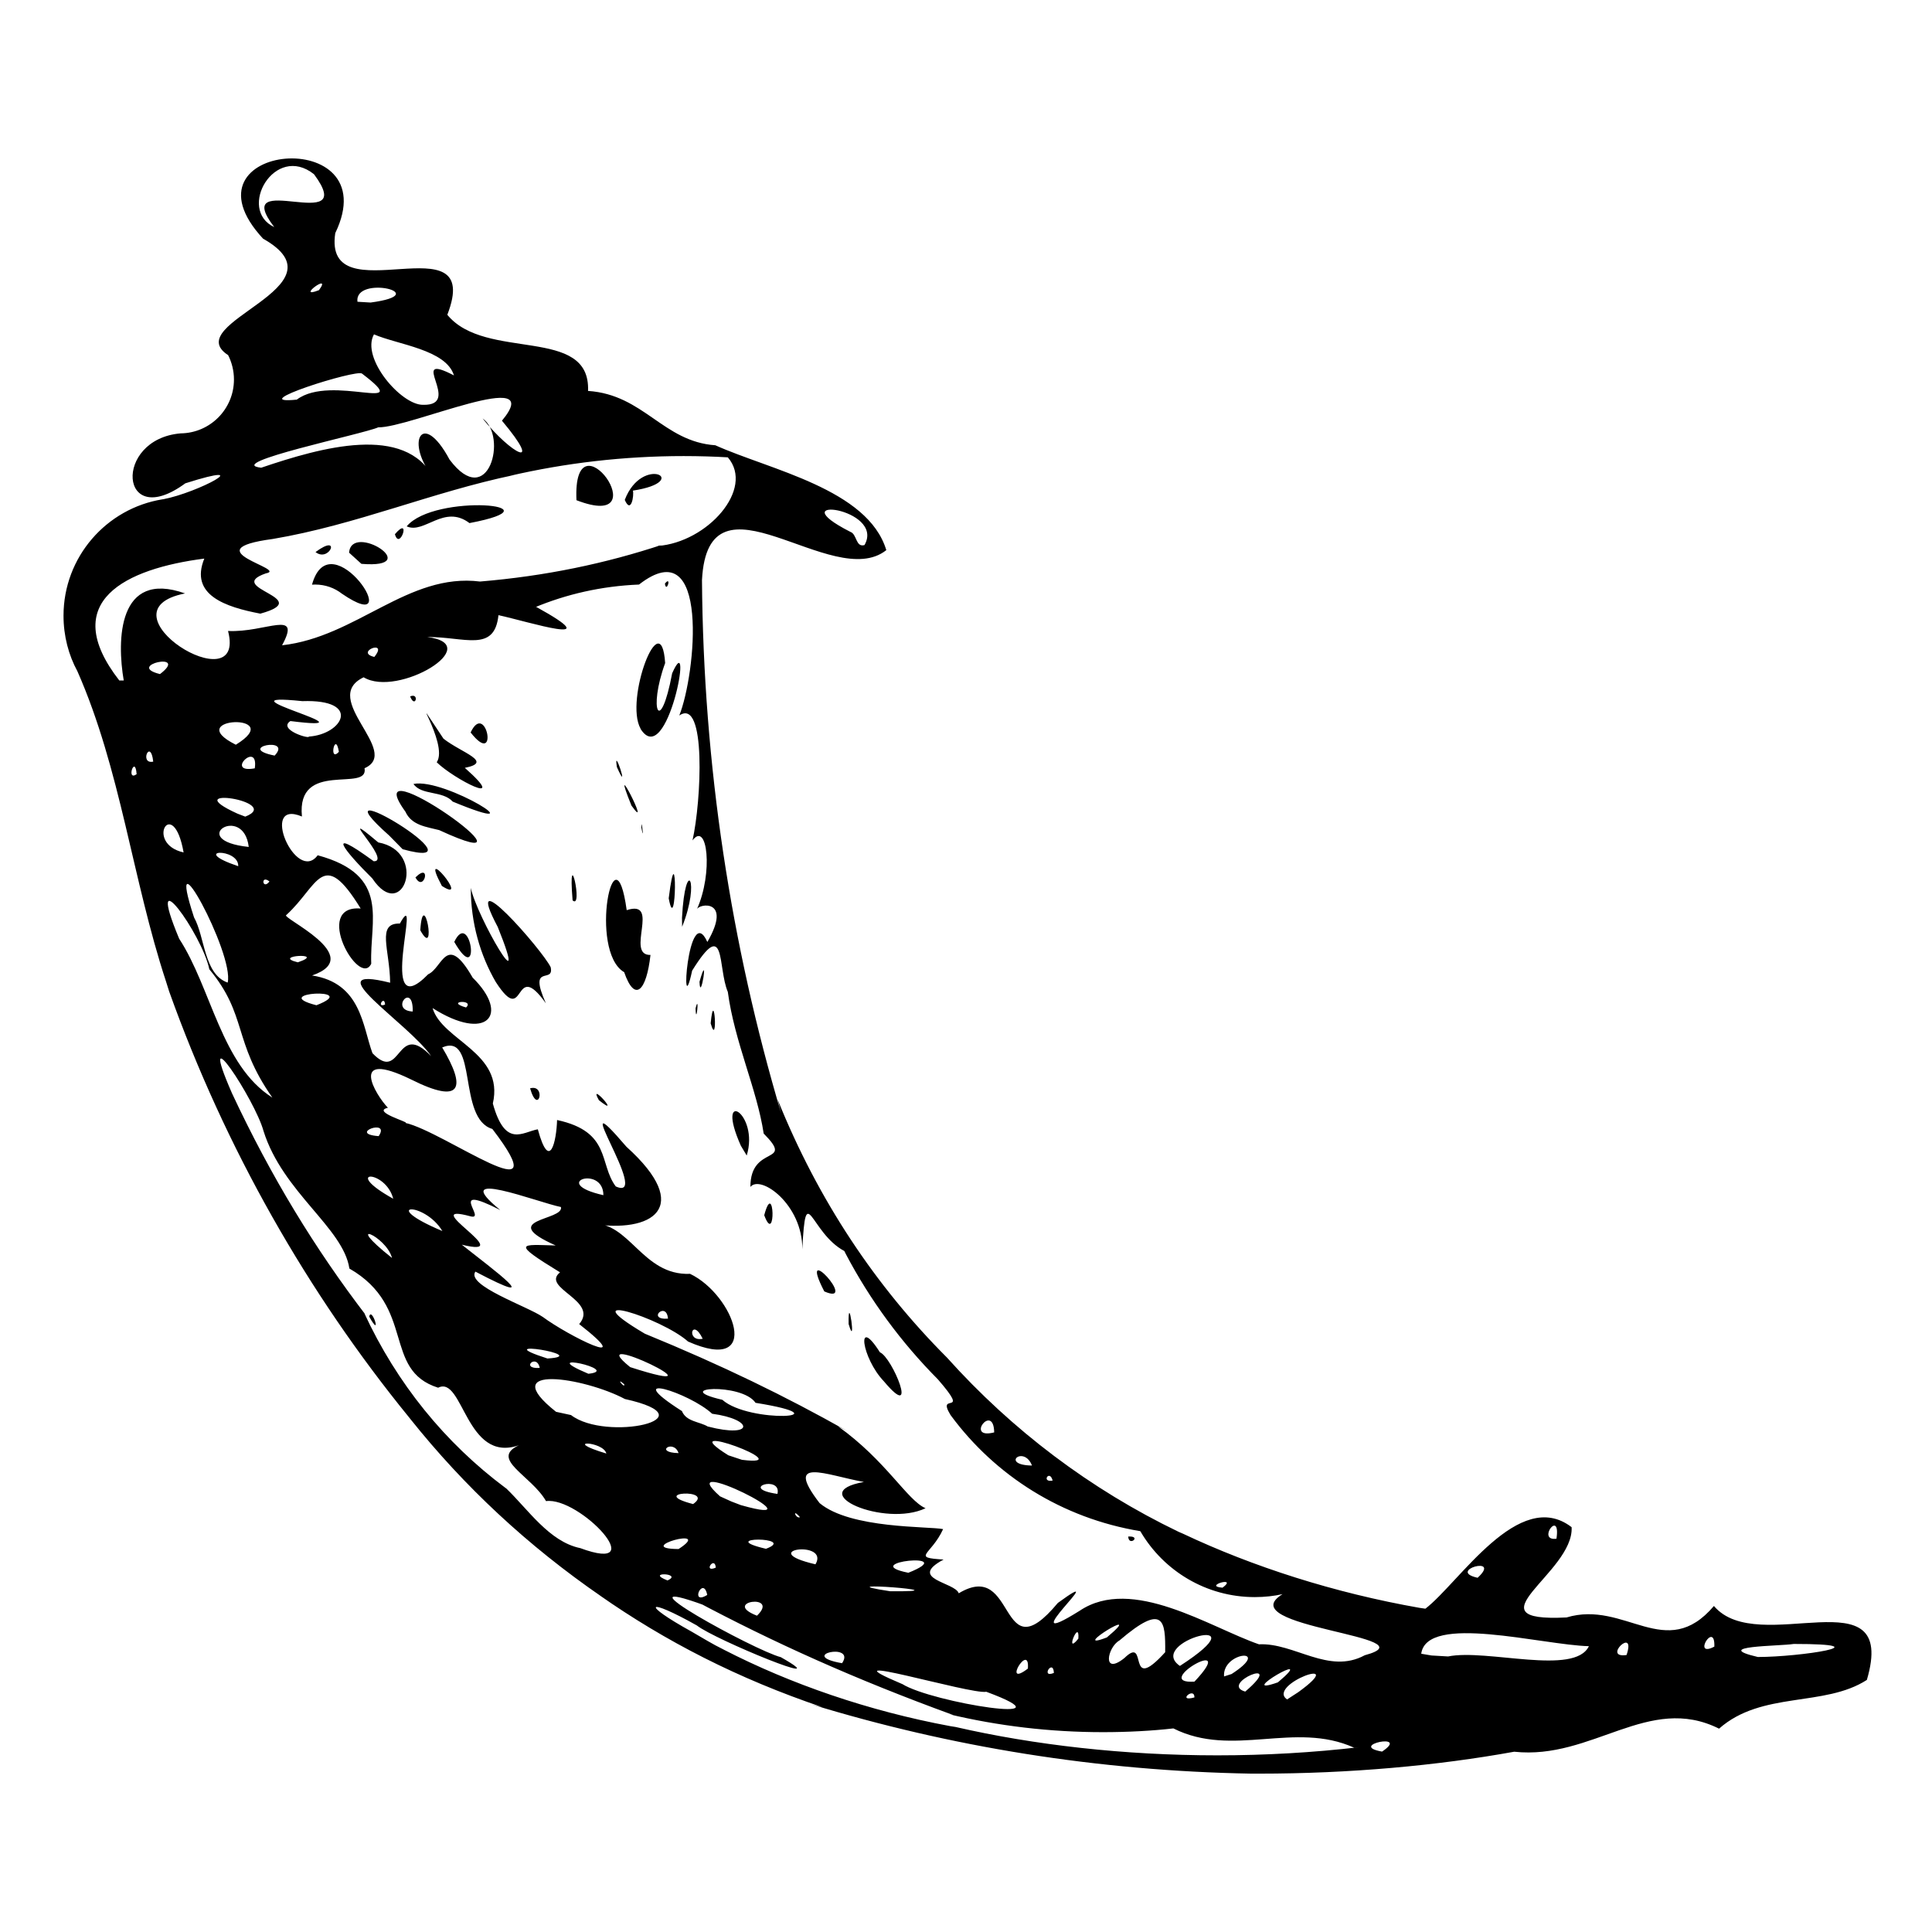
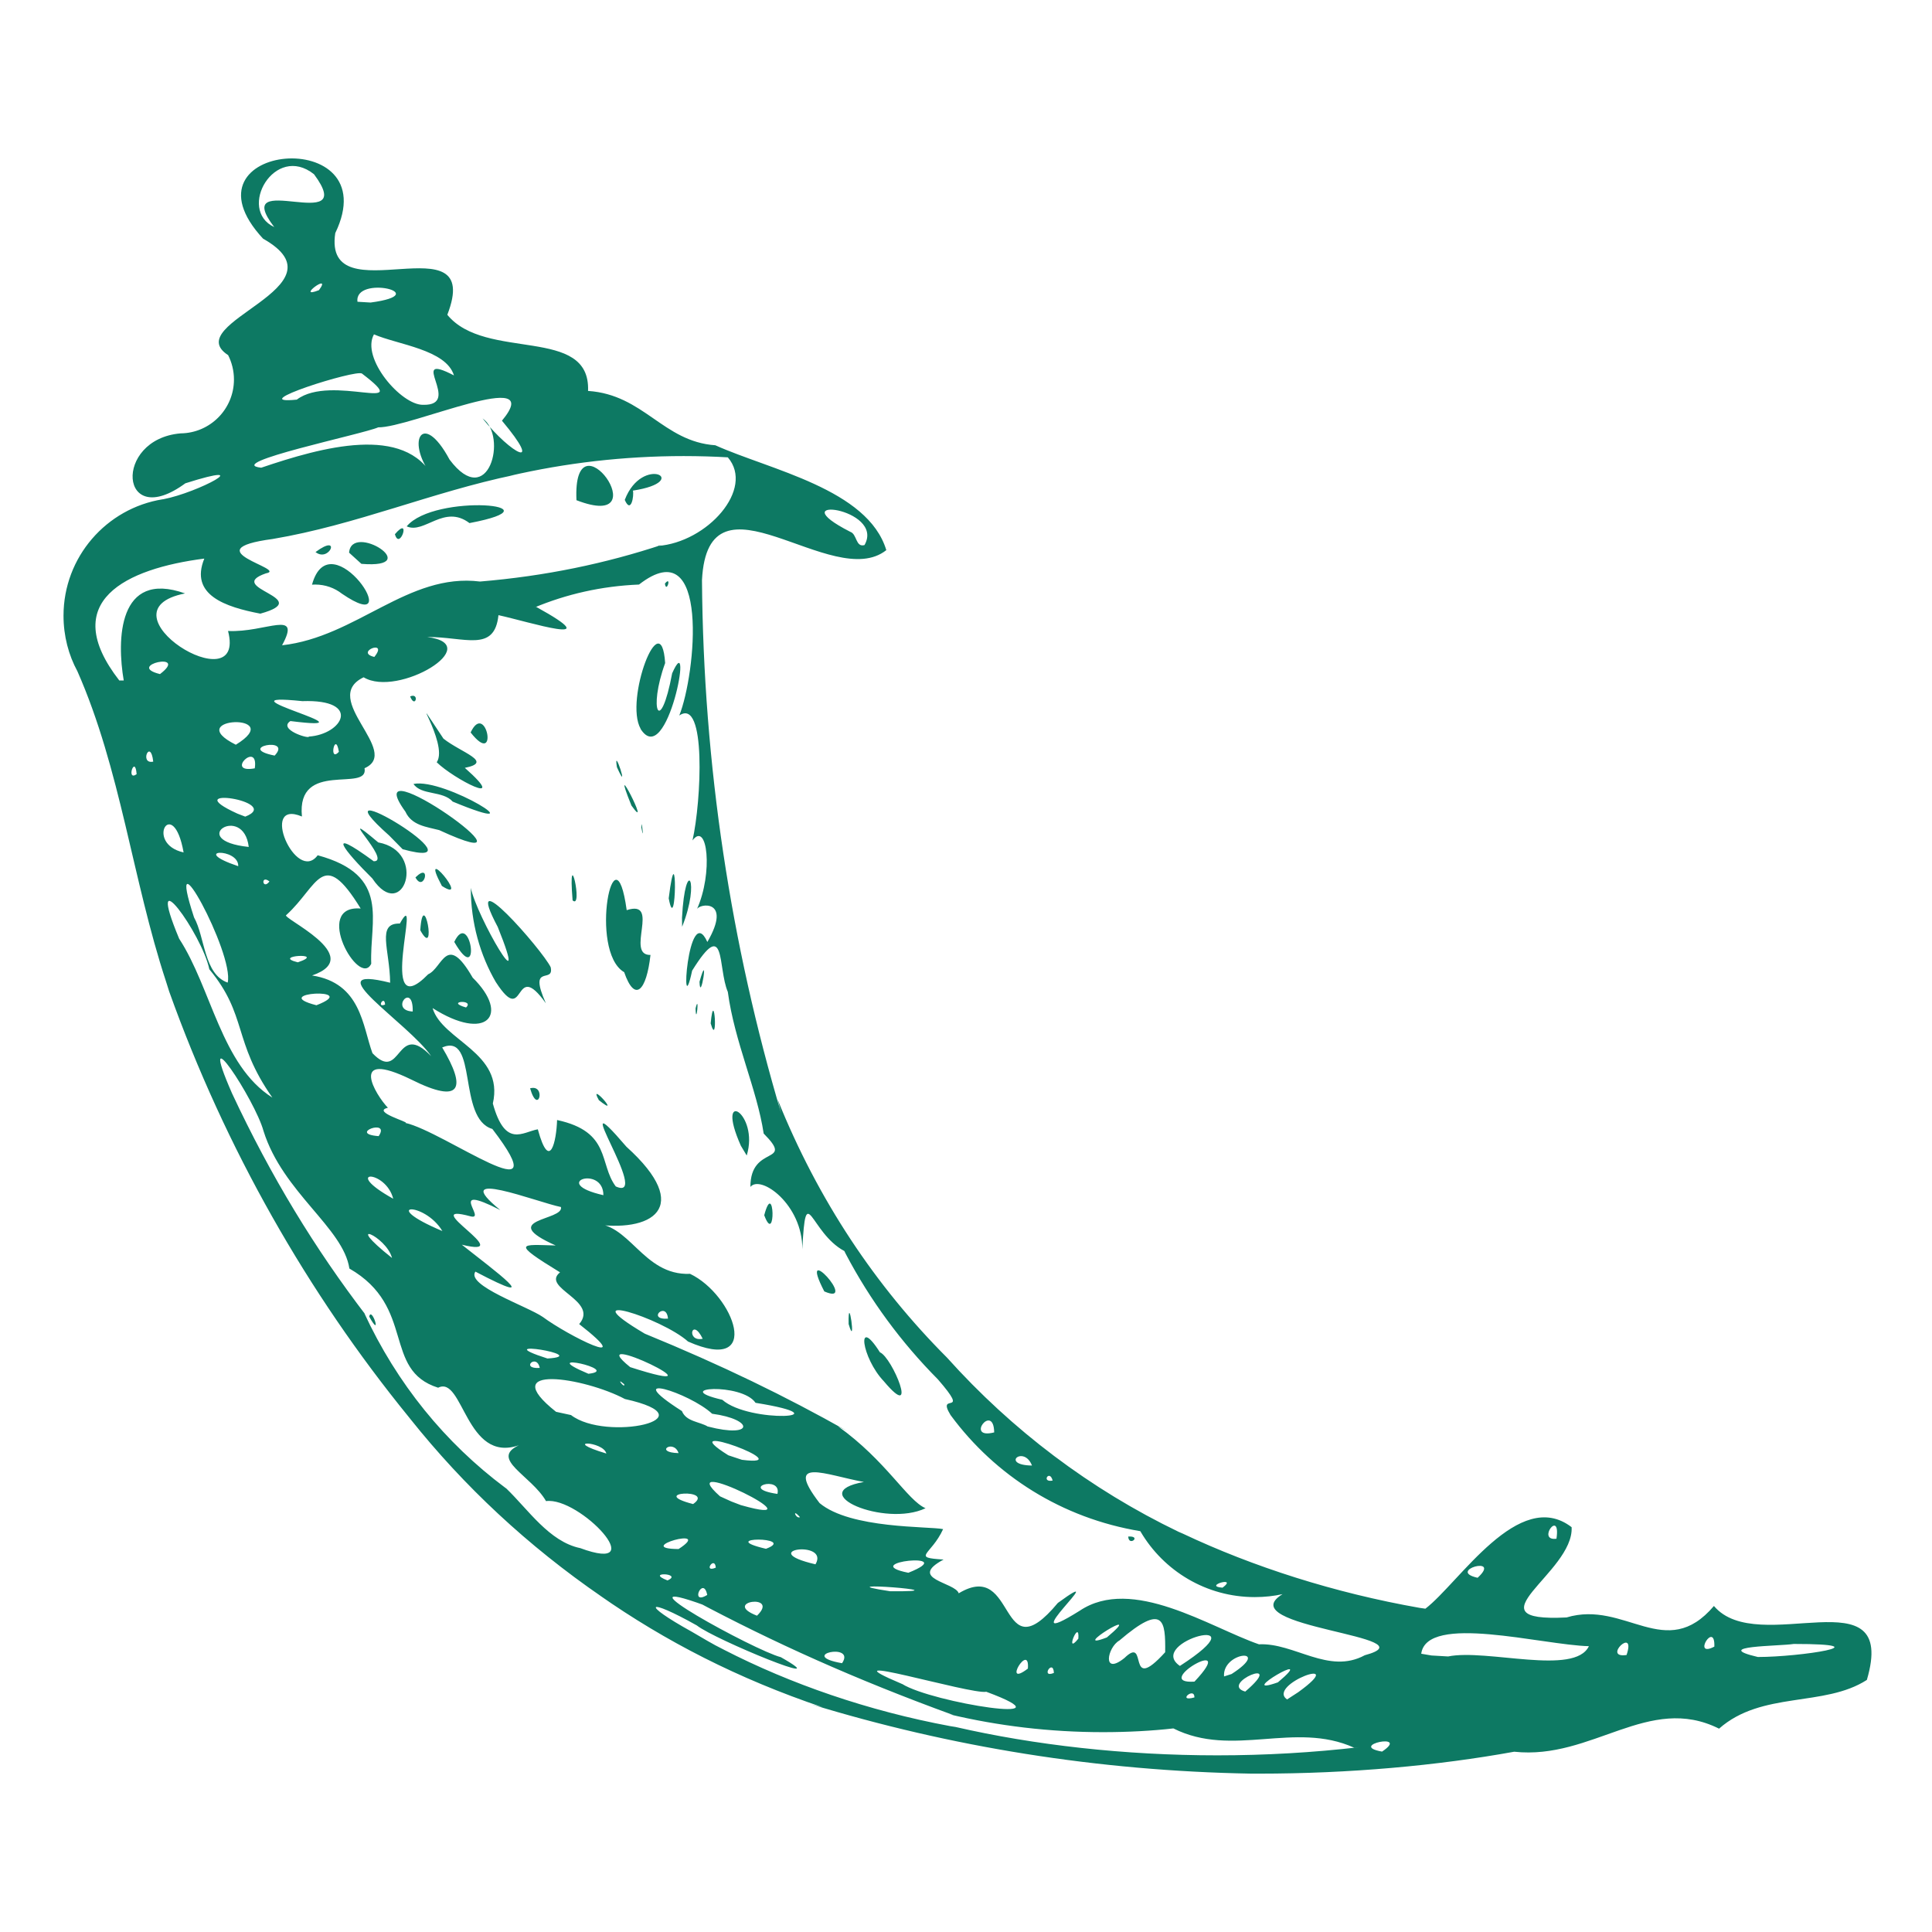
- <svg xmlns="http://www.w3.org/2000/svg" fill="#000000" width="800px" height="800px" viewBox="0 0 32 32" version="1.1">
+ <svg xmlns="http://www.w3.org/2000/svg" fill="#0d7963" width="800px" height="800px" viewBox="0 0 32 32" version="1.1">
  <path d="M14.319 9.028c0.35-0.62-1.443-0.835-0.235-0.219 0.112 0.037 0.087 0.262 0.235 0.219zM4.542 3.761c-0.762-0.995 1.432 0.167 0.659-0.875-0.652-0.519-1.278 0.585-0.659 0.875zM6.138 5.011c1.082-0.144-0.275-0.466-0.217-0.013zM5.283 4.806c0.232-0.315-0.407 0.16 0 0zM7.008 6.705c0.672 0.016-0.289-0.902 0.511-0.487-0.131-0.429-0.932-0.509-1.325-0.68-0.22 0.392 0.45 1.172 0.812 1.167zM4.916 6.619c0.575-0.434 1.984 0.257 1.080-0.431-0.087-0.077-1.982 0.522-1.080 0.431zM4.326 7.747c1.007-0.342 2.383-0.726 2.858 0.169-0.484-0.582-0.195-1.155 0.262-0.304 0.645 0.861 0.968-0.391 0.547-0.681 0.479 0.595 1.023 0.875 0.321 0.037 0.762-0.917-1.528 0.121-2.049 0.11-0.25 0.112-2.588 0.596-1.938 0.669zM6.2 10.881c0.246-0.304-0.337-0.081 0 0zM5.613 12.452c-0.060-0.362-0.175 0.192 0 0zM5.116 12.2c0.562-0.037 0.882-0.621-0.109-0.587-1.537-0.159 1.355 0.525-0.197 0.33-0.209 0.137 0.295 0.296 0.306 0.259zM29.116 27.445c0.696 0 2.109-0.216 0.594-0.216-0.237 0.038-1.386 0.030-0.595 0.216zM25.78 25.486c0.075-0.51-0.337 0.046 0 0zM28.395 27.273c0.015-0.444-0.38 0.2 0 0zM2.65 11.165c0.499-0.381-0.589-0.145 0 0zM4.549 12.515c0.306-0.325-0.663-0.132 0 0zM3.906 12.335c0.871-0.534-0.926-0.462 0 0zM10.348 8.28c0.291-0.765 1.132-0.306 0.135-0.154 0.021 0.081-0.030 0.395-0.135 0.154zM9.548 8.285c-0.069-1.517 1.398 0.54-0 0zM6.736 8.718c0.462-0.555 2.618-0.354 1.040-0.054-0.422-0.319-0.747 0.187-1.040 0.054zM6.541 8.848c0.277-0.325 0.080 0.287-0 0zM5.782 9.154c0.040-0.514 1.272 0.272 0.204 0.185zM5.226 9.144c0.437-0.325 0.232 0.182-0 0zM5.167 9.687c0.304-1.117 1.625 0.918 0.497 0.147-0.121-0.095-0.275-0.152-0.443-0.152-0.019 0-0.038 0.001-0.057 0.002l0.002-0zM2.050 11.274c-0.116-0.669-0.1-1.842 1.015-1.445-1.488 0.295 1.030 1.849 0.712 0.622 0.625 0.030 1.225-0.37 0.895 0.237 1.233-0.137 2.087-1.205 3.279-1.056 1.082-0.090 2.082-0.299 3.033-0.615l-0.091 0.026c0.822-0.060 1.612-0.945 1.162-1.468-0.218-0.013-0.473-0.021-0.73-0.021-0.993 0-1.96 0.114-2.888 0.329l0.086-0.017c-1.372 0.285-2.619 0.827-4.005 1.061-1.35 0.181 0.271 0.5-0.115 0.57-0.705 0.245 0.84 0.41-0.091 0.667-0.575-0.11-1.175-0.307-0.928-0.912-1.293 0.166-2.431 0.704-1.408 2.019h0.075zM4.22 12.726c0.069-0.475-0.512 0.094-0 0zM26.941 27.412c0.165-0.49-0.417 0.062 0 0zM24.474 26.133c0.412-0.379-0.525-0.117 0 0zM4.062 13.526c0.647-0.254-1.175-0.525-0.13-0.050zM2.538 12.615c-0.044-0.4-0.237 0.050 0 0zM2.263 12.823c-0.025-0.337-0.18 0.127 0 0zM4.12 14.028c-0.087-0.731-1.050-0.11 0-0zM7.719 16.687c0.152-0.14-0.362-0.104 0 0zM4.463 14.6c-0.15-0.121-0.117 0.152 0 0zM3.946 14.347c0.011-0.312-0.829-0.28 0 0zM3.041 14.119c-0.172-0.968-0.656-0.147-0 0zM6.836 16.754c0.011-0.509-0.396-0.019 0 0zM23.985 27.436c0.64-0.13 2.097 0.325 2.332-0.17-0.775-0.019-2.687-0.547-2.777 0.125l0.17 0.029zM6.378 16.639c-0.009-0.166-0.152 0.062 0 0zM4.933 15.939c0.499-0.169-0.459-0.112 0 0zM16.467 23.725c-0.009-0.501-0.494 0.125 0 0zM5.241 16.65c0.775-0.3-0.83-0.212 0 0zM20.249 26.297c0.27-0.2-0.337-0.025 0 0zM17.435 24.523c-0.050-0.194-0.196 0.037 0 0zM17.093 24.274c-0.135-0.347-0.535-0.008 0 0zM9.994 19.796c0-0.506-0.906-0.205 0 0zM9.174 19.606c-0.332-0.279-0.016-0.040 0 0zM3.771 16.275c0.115-0.479-1.066-2.633-0.557-1.080 0.182 0.325 0.162 0.942 0.557 1.080zM6.715 18.599c0.646 0.145 2.582 1.592 1.44 0.1-0.585-0.172-0.234-1.603-0.831-1.35 0.4 0.669 0.33 0.953-0.512 0.532-1.056-0.516-0.592 0.255-0.387 0.467-0.28 0.065 0.374 0.245 0.291 0.25zM22.891 29.012c0.482-0.322-0.586-0.104 0 0zM21.166 27.865c0.717-0.602-0.759 0.266-0 0zM21.503 28.028c0.881-0.637-0.535-0.122-0.185 0.12zM11.639 22.174c-0.181-0.371-0.28 0.059 0 0zM11.064 21.841c-0.025-0.3-0.364 0.025 0 0zM20.399 27.727c0.689-0.444-0.157-0.375-0.125 0.040zM6.272 18.818c0.204-0.302-0.525-0.039 0 0zM20.625 28.018c0.712-0.61-0.45-0.128 0-0zM19.543 27.593c1.418-0.917-0.582-0.4 0-0zM4.51 18.178c-0.657-0.937-0.409-1.36-1.043-2.124-0.12-0.587-1.087-1.916-0.5-0.507 0.537 0.823 0.697 2.098 1.543 2.632zM19.784 27.853c0.771-0.817-0.747 0.049 0 0zM19.783 28.115c0.004-0.187-0.3 0.082-0 0zM18.333 27.121c0.697-0.585-0.675 0.26-0 0zM11.964 23.185c0.452 0.4 2.077 0.295 0.55 0.050-0.227-0.337-1.438-0.255-0.55-0.050zM7.327 20.39c-0.302-0.502-1.080-0.455 0 0zM6.513 19.855c-0.125-0.491-0.875-0.487 0-0zM18.624 27.462c0.406-0.394 0.016 0.629 0.675-0.096 0.006-0.519-0.021-0.825-0.757-0.195-0.202 0.112-0.292 0.591 0.082 0.291zM17.861 27.141c0.025-0.35-0.241 0.3 0-0zM10.438 22.644c1.762 0.567-0.864-0.695 0-0zM8.988 21.811c0.425 0.316 1.6 0.898 0.605 0.12 0.336-0.39-0.642-0.597-0.317-0.857-0.825-0.505-0.65-0.46-0.072-0.445-0.992-0.442 0.142-0.41 0.087-0.637-0.381-0.075-1.899-0.675-1.005 0.050-0.907-0.462-0.216 0.172-0.49 0.105-0.928-0.252 0.825 0.706-0.147 0.469 0.531 0.421 1.432 1.080 0.225 0.446-0.16 0.229 0.862 0.575 1.115 0.75zM11.726 23.628c0.769 0.2 0.765-0.119 0.069-0.212-0.375-0.35-1.557-0.719-0.5-0.044 0.071 0.177 0.294 0.174 0.43 0.257zM10.339 22.928c-0.16-0.139 0.020 0.087-0-0zM11.013 9.666c0.117-0.144 0.025 0.174-0-0zM10.61 12.069c-0.27-0.475 0.34-2.091 0.407-1.087-0.284 0.781-0.081 1.218 0.116 0.17 0.366-0.825-0.079 1.628-0.525 0.918zM10.218 12.706c-0.066-0.4 0.225 0.505 0 0zM10.459 13.343c-0.393-0.97 0.365 0.512-0-0zM10.623 13.706c-0.003-0.209 0.054 0.302-0-0zM7.795 12.132c0.257-0.542 0.475 0.604-0-0zM6.793 11.535c0.161-0.069 0.085 0.215-0-0zM11.076 14.879c0.146-1.18 0.129 0.691-0-0zM7.234 12.625c0.211-0.31-0.562-1.4 0.111-0.391 0.29 0.231 0.84 0.387 0.354 0.484 0.762 0.674-0.187 0.182-0.465-0.092zM11.296 15.203c0.055-1.037 0.31-0.619 0.002 0.147zM6.848 12.985c0.519-0.11 2.147 0.911 0.65 0.292-0.165-0.185-0.52-0.1-0.65-0.293zM11.586 16.261c0.162-0.577 0.012 0.381 0 0zM9.484 14.913c-0.082-1.012 0.184 0.167 0 0zM6.715 13.444c-0.871-1.203 2.533 1.216 0.559 0.305-0.206-0.054-0.455-0.075-0.559-0.305zM11.521 16.702c0.067-0.275 0.009 0.322 0 0zM11.771 16.95c0.060-0.641 0.124 0.437-0 0zM10.334 16.1c-0.587-0.352-0.154-2.479 0.046-1.025 0.571-0.185-0.031 0.75 0.394 0.742-0.066 0.591-0.257 0.804-0.437 0.282zM6.448 13.841c-1.357-1.207 1.706 0.632 0.221 0.225zM7.319 14.674c-0.41-0.771 0.5 0.322 0 0zM6.881 14.533c0.271-0.269 0.144 0.265 0 0zM6.169 14.552c-0.467-0.462-0.805-0.891 0.021-0.287 0.319 0.012-0.707-0.972 0.075-0.312 0.825 0.15 0.409 1.352-0.096 0.6zM7.524 15.601c0.27-0.569 0.457 0.792 0 0zM6.961 15.408c0.050-0.754 0.287 0.516 0 0zM8.215 16.271c-0.262-0.448-0.417-0.987-0.417-1.562 0-0.001 0-0.002 0-0.003v0c0.095 0.472 1.005 2.033 0.446 0.647-0.617-1.162 0.737 0.377 0.877 0.667 0.062 0.287-0.381-0.079-0.080 0.597-0.55-0.771-0.325 0.425-0.826-0.347zM12.271 18.977c-0.44-0.987 0.312-0.54 0.097 0.162zM9.919 18.222c-0.194-0.347 0.404 0.325 0 0zM12.658 20.128c0.168-0.63 0.198 0.53 0 0zM8.78 18.026c0.274-0.075 0.135 0.467 0 0zM13.653 21.39c-0.465-0.9 0.587 0.255 0 0zM14.056 21.931c-0.012-0.585 0.134 0.45 0 0zM18.687 25.45c0.231-0.014 0.008 0.175 0 0zM14.64 22.879c-0.37-0.387-0.466-1.112-0.066-0.481 0.205 0.082 0.656 1.183 0.066 0.481zM15.883 26.388c0.966-0.577 0.647 1.352 1.638 0.162 0.977-0.712-0.843 0.883 0.362 0.129 0.87-0.584 2.157 0.275 2.969 0.556 0.585-0.029 1.153 0.506 1.753 0.181 1.153-0.312-2.257-0.462-1.362-1.012-0.138 0.031-0.297 0.049-0.46 0.049-0.805 0-1.509-0.435-1.89-1.082l-0.006-0.010c-1.299-0.215-2.402-0.92-3.136-1.914l-0.009-0.013c-0.24-0.394 0.35 0.055-0.207-0.587-0.606-0.61-1.123-1.311-1.527-2.079l-0.023-0.047c-0.571-0.305-0.637-1.203-0.696-0.030 0.005-0.741-0.691-1.24-0.86-1.032-0.002-0.714 0.744-0.356 0.22-0.884-0.112-0.74-0.482-1.512-0.594-2.346-0.172-0.402-0.025-1.263-0.591-0.352-0.206 0.962-0.069-1.183 0.252-0.475 0.421-0.725-0.15-0.637-0.175-0.537 0.275-0.61 0.175-1.475-0.071-1.145 0.146-0.646 0.231-2.377-0.219-2.069 0.272-0.675 0.517-3.090-0.667-2.169-0.62 0.025-1.202 0.159-1.736 0.382l0.033-0.012c1.232 0.679-0.125 0.245-0.625 0.137-0.065 0.627-0.562 0.356-1.182 0.362 0.991 0.122-0.482 1.012-1.051 0.667-0.737 0.352 0.637 1.233 0.015 1.506 0.075 0.41-1.131-0.15-1.037 0.8-0.716-0.301-0.097 1.125 0.261 0.642 1.218 0.33 0.857 1.082 0.887 1.796-0.197 0.416-0.98-0.978-0.175-0.914-0.634-1.033-0.701-0.375-1.23 0.106-0.125 0.035 1.348 0.684 0.425 1.003 0.812 0.125 0.835 0.837 1 1.287 0.487 0.509 0.387-0.562 0.973 0.050-0.37-0.545-1.958-1.535-0.68-1.217-0.006-0.55-0.231-0.991 0.161-0.98 0.387-0.702-0.406 1.733 0.469 0.84 0.241-0.106 0.3-0.704 0.737 0.056 0.631 0.622 0.227 1.072-0.664 0.504 0.159 0.541 1.192 0.734 0.998 1.581 0.206 0.744 0.494 0.47 0.745 0.427 0.197 0.722 0.309 0.191 0.319-0.154 0.9 0.194 0.69 0.725 0.972 1.1 0.621 0.28-0.89-1.902 0.177-0.657 1.122 1.012 0.421 1.437-0.587 1.275 0.637-0.051 0.844 0.862 1.641 0.83 0.727 0.346 1.218 1.675-0.034 1.121-0.435-0.391-1.974-0.875-0.716-0.13 1.282 0.525 2.335 1.039 3.35 1.611l-0.15-0.077c0.8 0.572 1.147 1.227 1.45 1.357-0.672 0.321-2.028-0.257-1.021-0.435-0.629-0.114-1.335-0.431-0.734 0.35 0.512 0.429 1.812 0.382 2.046 0.431-0.199 0.435-0.537 0.47 0.008 0.504-0.607 0.325 0.195 0.375 0.251 0.56zM12.289 24.179c1.033 0.132-1.231-0.704-0.226-0.075zM15.045 26.050c0.897-0.356-0.875-0.175 0 0zM9.746 22.754c0.575-0.062-0.925-0.389 0 0zM12.877 24.744c0.075-0.319-0.66-0.096 0 0zM17.456 27.709c-0.012-0.246-0.229 0.094 0 0zM13.25 25.129c-0.142-0.162-0.068 0.035 0 0zM6.493 20.836c-0.096-0.371-0.842-0.667 0 0zM9.067 22.501c0.775-0.046-1.060-0.341 0 0zM11.239 24.068c-0.080-0.239-0.42-0.010 0 0zM17.025 27.637c0.035-0.454-0.441 0.337 0 0zM8.94 22.657c-0.052-0.25-0.332 0.023 0 0zM14.743 26.356c1.35 0.012-1.218-0.184 0 0zM12.277 24.931c1.425 0.404-1.197-0.9-0.351-0.147l0.187 0.085 0.162 0.062zM13.507 25.91c0.241-0.412-1.018-0.237 0 0zM9.458 23.438c0.582 0.447 2.349 0.057 0.892-0.266-0.662-0.354-2.158-0.595-1.14 0.212zM12.687 25.653c0.537-0.202-0.87-0.204 0 0zM11.48 24.912c0.375-0.262-0.776-0.2 0 0zM10.043 24.075c-0.050-0.209-0.77-0.231 0 0zM14.943 27.892c0.496 0.312 2.899 0.687 1.393 0.129-0.25 0.052-2.787-0.717-1.395-0.129zM11.856 25.965c-0.017-0.207-0.22 0.094 0 0zM11.239 25.657c0.609-0.394-0.787-0.005 0 0zM13.947 27.548c0.239-0.352-0.762-0.134 0 0zM12.538 26.761c0.39-0.375-0.605-0.235 0 0zM11.714 26.417c-0.067-0.331-0.3 0.185 0 0zM11.056 26.177c0.269-0.12-0.387-0.15 0 0zM6.115 21.807c0.041-0.182 0.221 0.396 0 0zM9.606 25.64c1.212 0.449-0.005-0.852-0.562-0.777-0.245-0.426-0.938-0.696-0.45-0.925-0.88 0.305-0.921-1.162-1.337-0.953-0.93-0.294-0.362-1.337-1.47-1.974-0.101-0.675-1.102-1.26-1.422-2.277-0.141-0.52-1.131-2.016-0.522-0.625 0.648 1.386 1.378 2.579 2.221 3.68l-0.034-0.047c0.545 1.179 1.346 2.158 2.336 2.898l0.020 0.014c0.362 0.348 0.71 0.879 1.221 0.987zM11.985 27.322c1.11 0.571 2.398 1.016 3.753 1.268l0.088 0.014c1.303 0.299 2.799 0.47 4.336 0.47 0.798 0 1.586-0.046 2.36-0.136l-0.094 0.009c-0.987-0.446-2.009 0.175-2.993-0.319-0.35 0.040-0.756 0.062-1.167 0.062-0.879 0-1.734-0.103-2.553-0.298l0.075 0.015c-1.631-0.594-2.987-1.206-4.292-1.902l0.179 0.087c-1.596-0.582 0.825 0.747 1.256 0.856 0.997 0.566-1.096-0.291-1.392-0.526-0.835-0.469-0.942-0.371-0.082 0.105 0.174 0.1 0.345 0.207 0.525 0.294zM9.967 26.447c-1.228-0.845-2.28-1.828-3.171-2.945l-0.023-0.029c-1.676-2.057-3.041-4.451-3.971-7.051l-0.053-0.168c-0.557-1.693-0.75-3.509-1.467-5.136-0.145-0.266-0.23-0.583-0.23-0.92 0-0.972 0.711-1.779 1.641-1.928l0.011-0.001c0.575-0.109 1.59-0.652 0.366-0.264-1.097 0.805-1.203-0.731-0.079-0.827 0.489-0.005 0.884-0.402 0.884-0.892 0-0.147-0.036-0.286-0.099-0.409l0.002 0.005c-0.825-0.537 1.999-1.128 0.579-1.929-1.478-1.598 2.071-1.904 1.196-0.092-0.209 1.393 2.479-0.256 1.856 1.353 0.634 0.774 2.374 0.175 2.331 1.261 0.925 0.062 1.241 0.84 2.108 0.9 0.9 0.406 2.527 0.725 2.832 1.737-0.891 0.707-2.954-1.456-3.053 0.497 0.023 3.075 0.48 6.034 1.312 8.832l-0.057-0.225c0.67 1.664 1.62 3.085 2.804 4.271l-0-0c1.079 1.202 2.376 2.182 3.834 2.884l0.074 0.032c1.16 0.548 2.508 0.98 3.918 1.228l0.097 0.014c0.56-0.429 1.55-2.021 2.422-1.35 0.041 0.755-1.735 1.578-0.084 1.495 0.97-0.292 1.642 0.75 2.441-0.19 0.735 0.871 3.057-0.557 2.533 1.225-0.707 0.455-1.739 0.18-2.448 0.807-1.168-0.584-2.099 0.522-3.393 0.382-1.271 0.231-2.734 0.363-4.228 0.363-0.044 0-0.089-0-0.133-0l0.007 0c-2.548-0.045-4.986-0.444-7.29-1.149l0.187 0.049c-1.394-0.471-2.603-1.091-3.7-1.86l0.046 0.031z" />
</svg>
